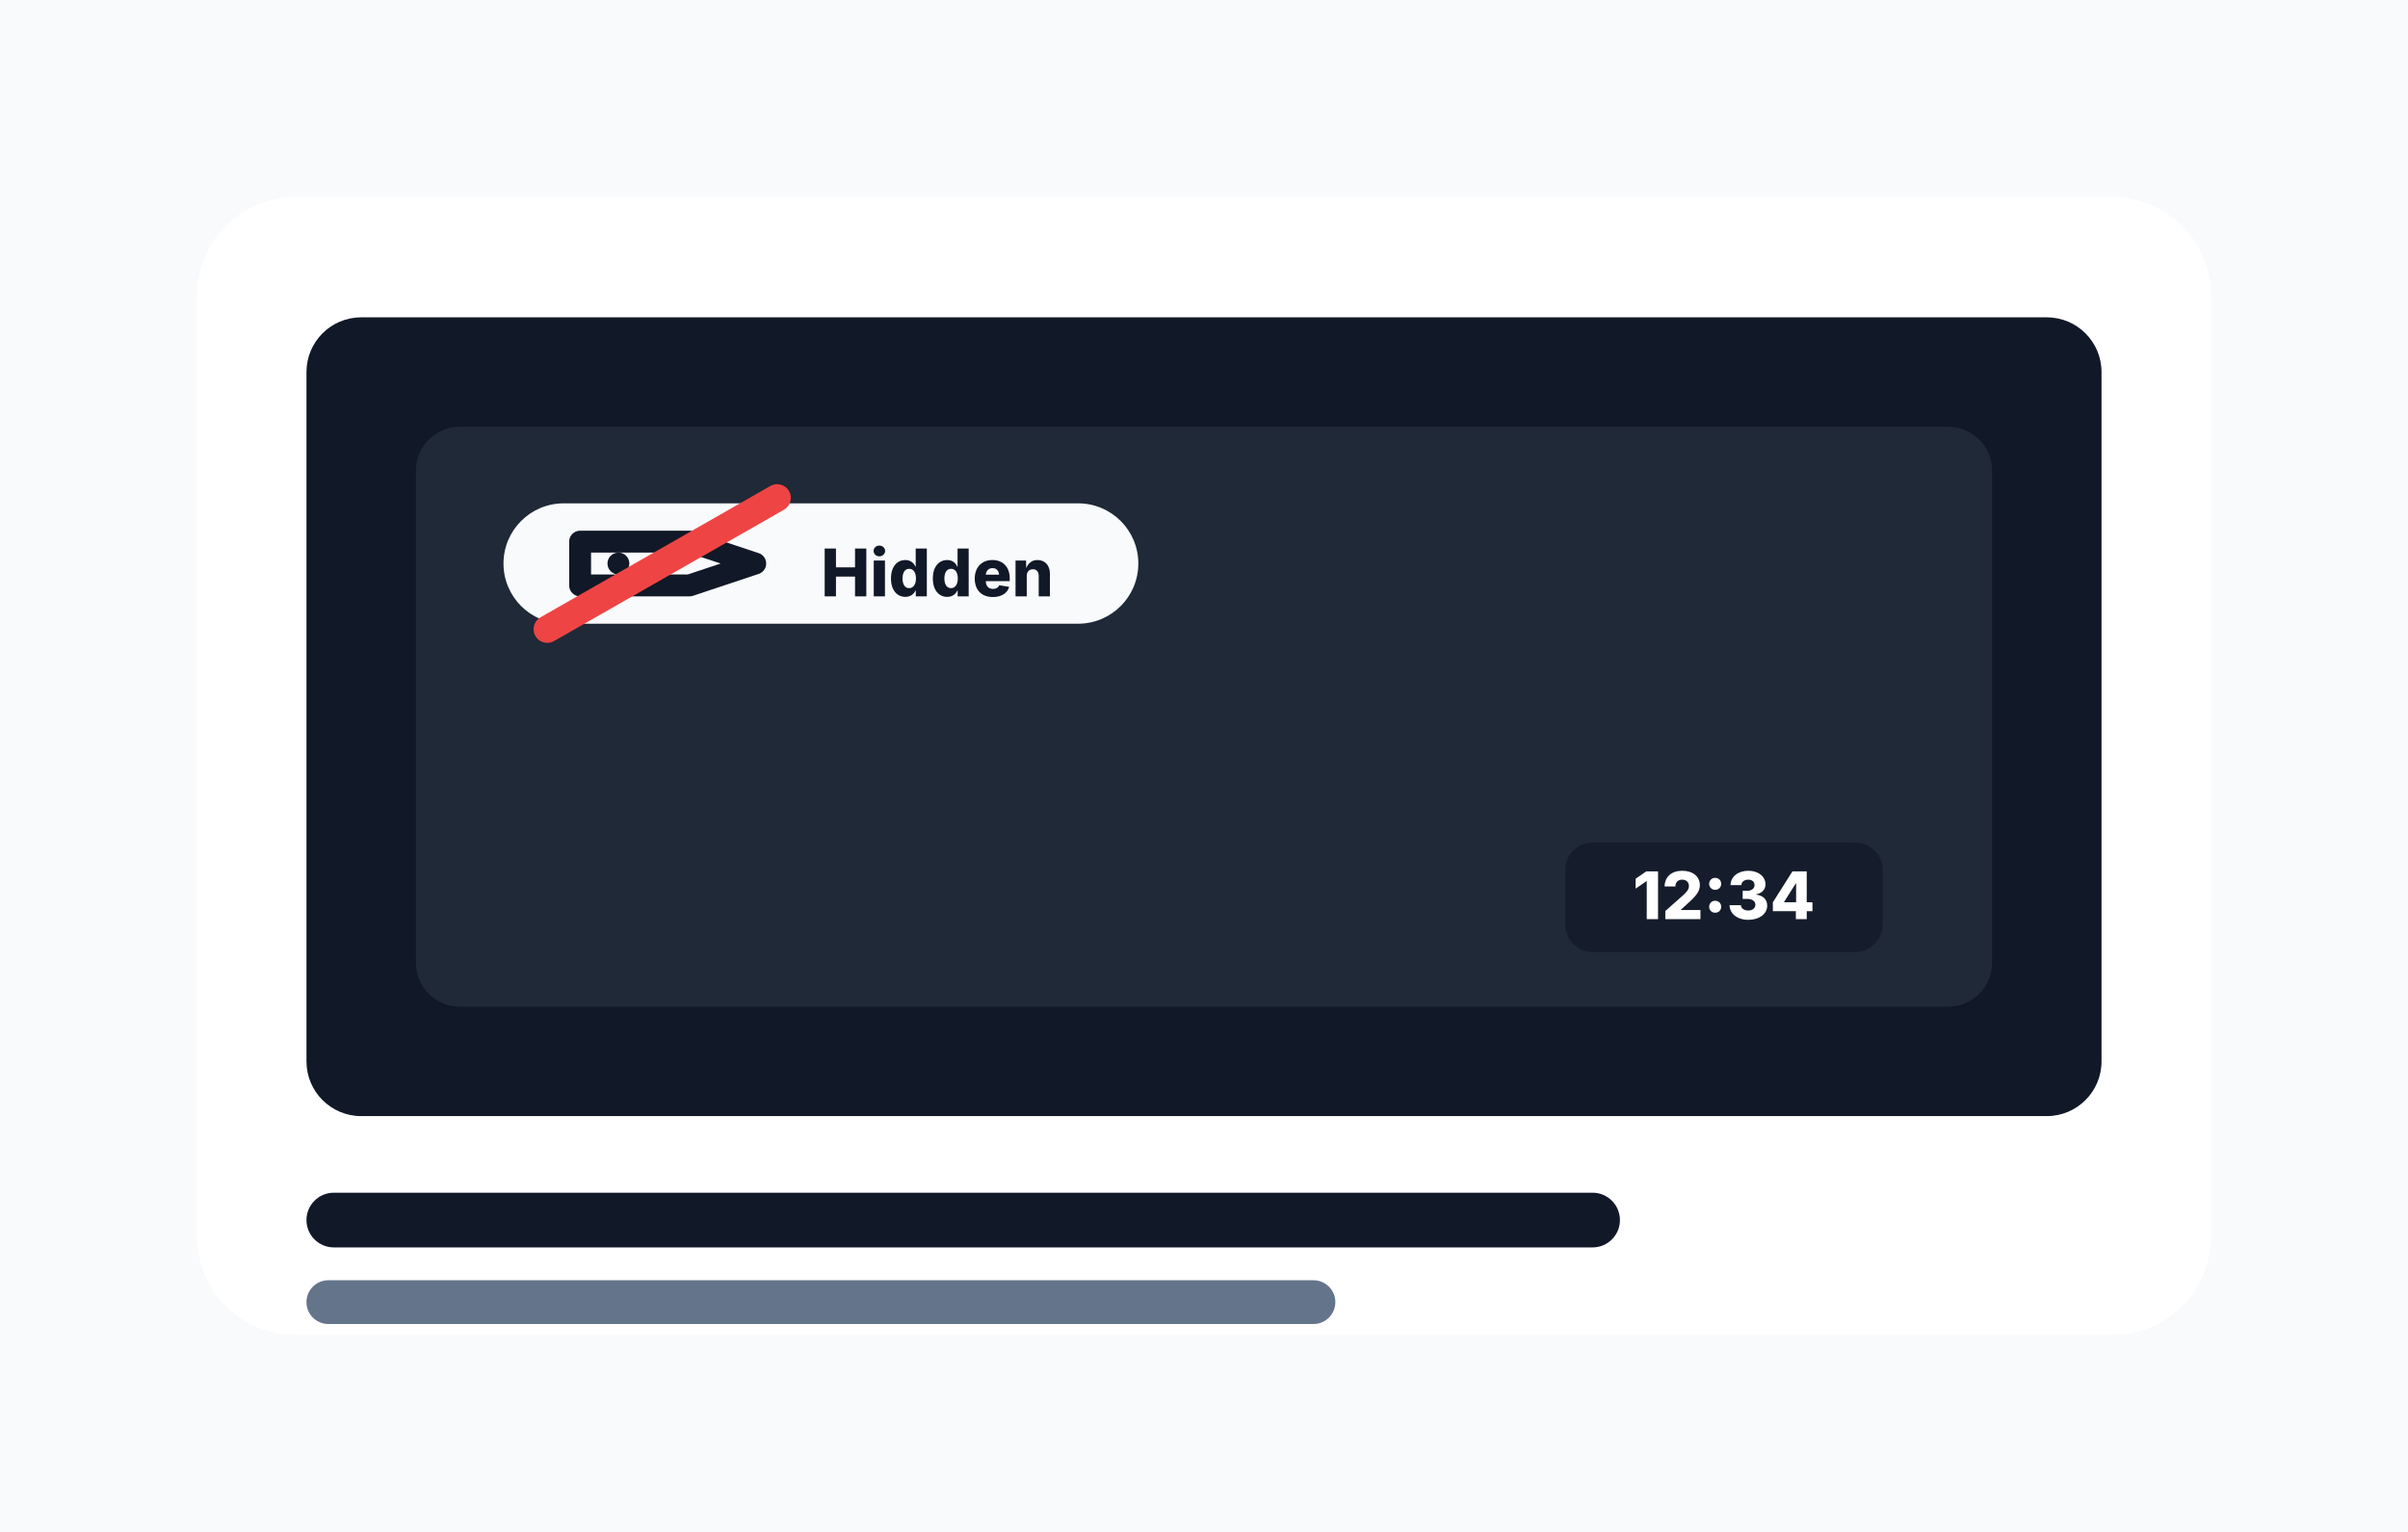
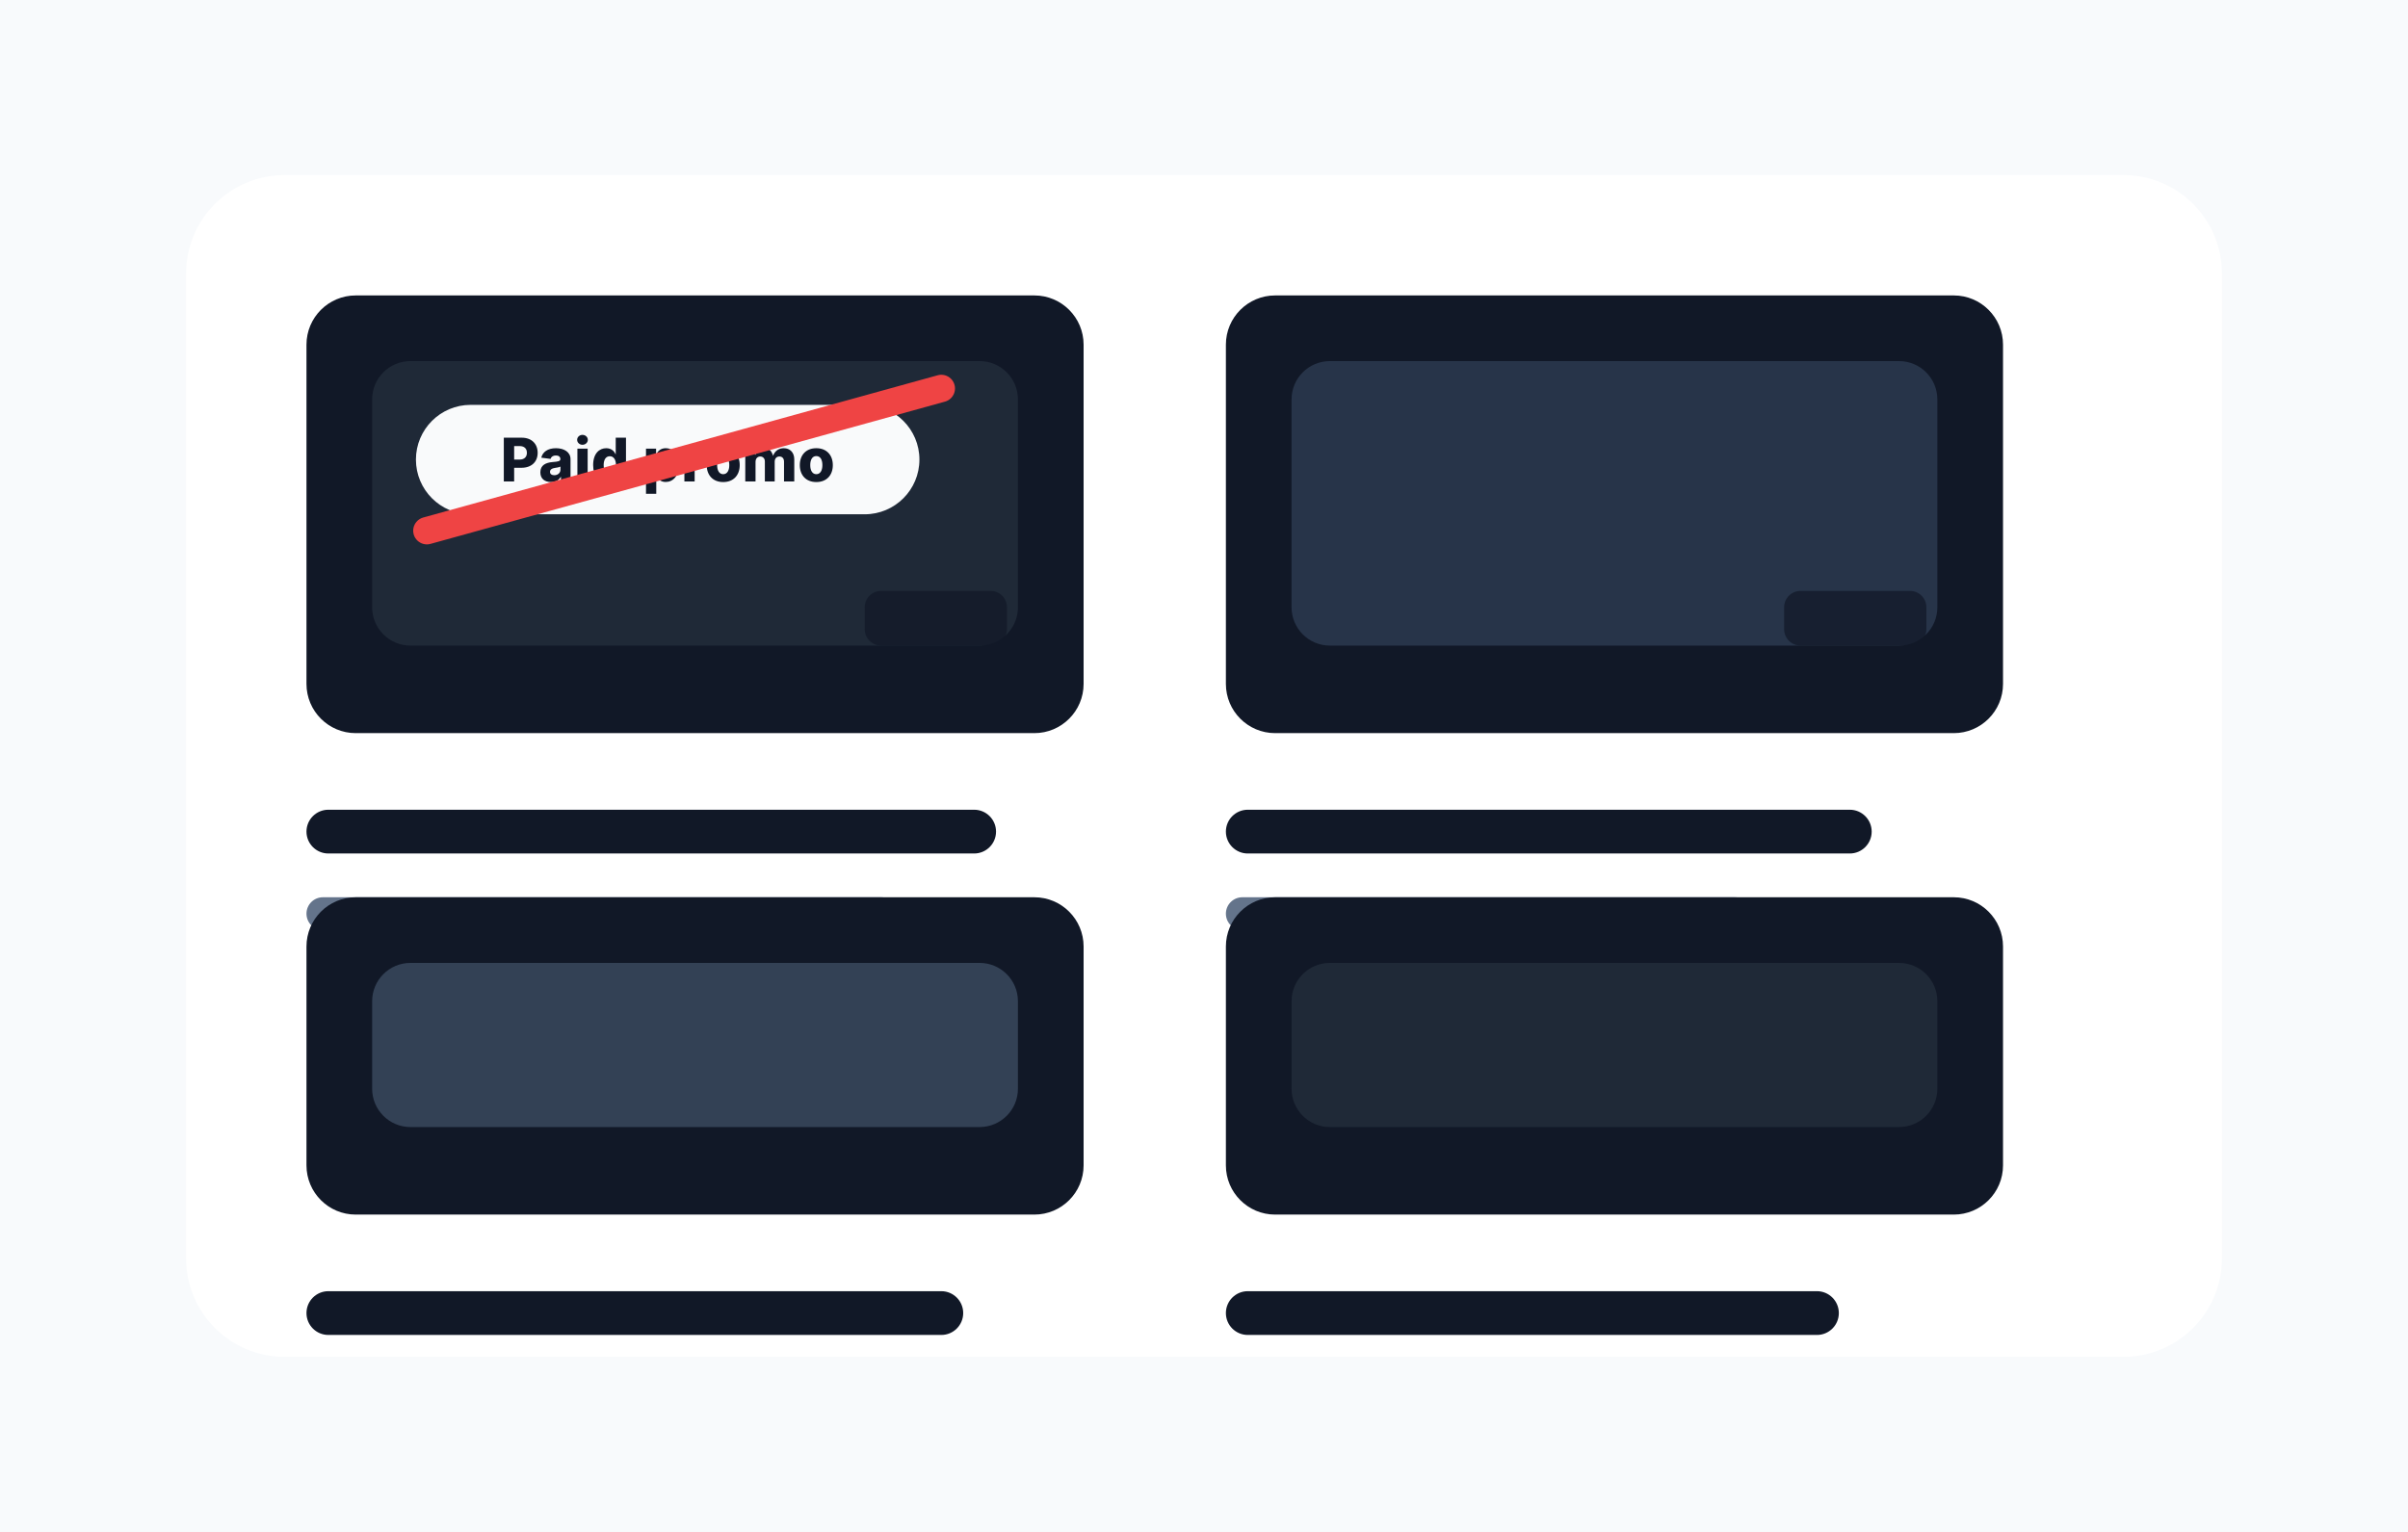
<svg xmlns="http://www.w3.org/2000/svg" width="440" height="280" viewBox="0 0 440 280" role="img" aria-labelledby="title desc">
  <rect width="440" height="280" fill="#f8fafc" />
-   <rect x="36" y="36" width="368" height="208" rx="18" fill="#ffffff" />
-   <rect x="56" y="58" width="328" height="146" rx="10" fill="#111827" />
-   <rect x="76" y="78" width="288" height="106" rx="8" fill="#1f2937" />
-   <rect x="92" y="92" width="116" height="22" rx="11" fill="#f9fafb" />
-   <path d="M106 99 H126 L138 103 L126 107 H106 Z" fill="none" stroke="#111827" stroke-width="4" stroke-linejoin="round" stroke-linecap="round" />
-   <circle cx="113" cy="103" r="2" fill="#111827" />
-   <text x="150" y="109" font-family="-apple-system, BlinkMacSystemFont, 'Segoe UI', sans-serif" font-size="12" font-weight="800" fill="#111827">Hidden</text>
-   <path d="M100 115 L142 91" stroke="#ef4444" stroke-width="5" stroke-linecap="round" />
-   <rect x="286" y="154" width="58" height="20" rx="5" fill="#111827" opacity="0.72" />
-   <text x="315" y="168" text-anchor="middle" font-family="-apple-system, BlinkMacSystemFont, 'Segoe UI', sans-serif" font-size="12" font-weight="800" fill="#ffffff">12:34</text>
-   <rect x="56" y="218" width="240" height="10" rx="5" fill="#111827" />
-   <rect x="56" y="234" width="188" height="8" rx="4" fill="#64748b" />
+   <rect x="34" y="32" width="372" height="216" rx="18" fill="#ffffff" />
+   <g transform="translate(56 54)">
+     <rect x="0" y="0" width="142" height="80" rx="9" fill="#111827" />
+     <rect x="12" y="12" width="118" height="52" rx="7" fill="#1f2937" />
+     <rect x="20" y="20" width="92" height="20" rx="10" fill="#f9fafb" />
+     <text x="66" y="34" text-anchor="middle" font-family="-apple-system, BlinkMacSystemFont, 'Segoe UI', sans-serif" font-size="11" font-weight="800" fill="#111827">Paid promo</text>
+     <path d="M22 43 L116 17" stroke="#ef4444" stroke-width="5" stroke-linecap="round" />
+     <rect x="102" y="54" width="26" height="10" rx="3" fill="#111827" opacity="0.72" />
+     <rect x="0" y="94" width="126" height="8" rx="4" fill="#111827" />
+     <rect x="0" y="110" width="108" height="6" rx="3" fill="#64748b" />
+   </g>
+   <g transform="translate(224 54)">
+     <rect x="0" y="0" width="142" height="80" rx="9" fill="#111827" />
+     <rect x="12" y="12" width="118" height="52" rx="7" fill="#273449" />
+     <rect x="102" y="54" width="26" height="10" rx="3" fill="#111827" opacity="0.72" />
+     <rect x="0" y="94" width="118" height="8" rx="4" fill="#111827" />
+     <rect x="0" y="110" width="96" height="6" rx="3" fill="#64748b" />
+   </g>
+   <g transform="translate(56 164)">
+     <rect x="0" y="0" width="142" height="58" rx="9" fill="#111827" />
+     <rect x="12" y="12" width="118" height="30" rx="7" fill="#334155" />
+     <rect x="0" y="72" width="120" height="8" rx="4" fill="#111827" />
+   </g>
+   <g transform="translate(224 164)">
+     <rect x="0" y="0" width="142" height="58" rx="9" fill="#111827" />
+     <rect x="12" y="12" width="118" height="30" rx="7" fill="#1f2937" />
+     <rect x="0" y="72" width="112" height="8" rx="4" fill="#111827" />
+   </g>
</svg>
